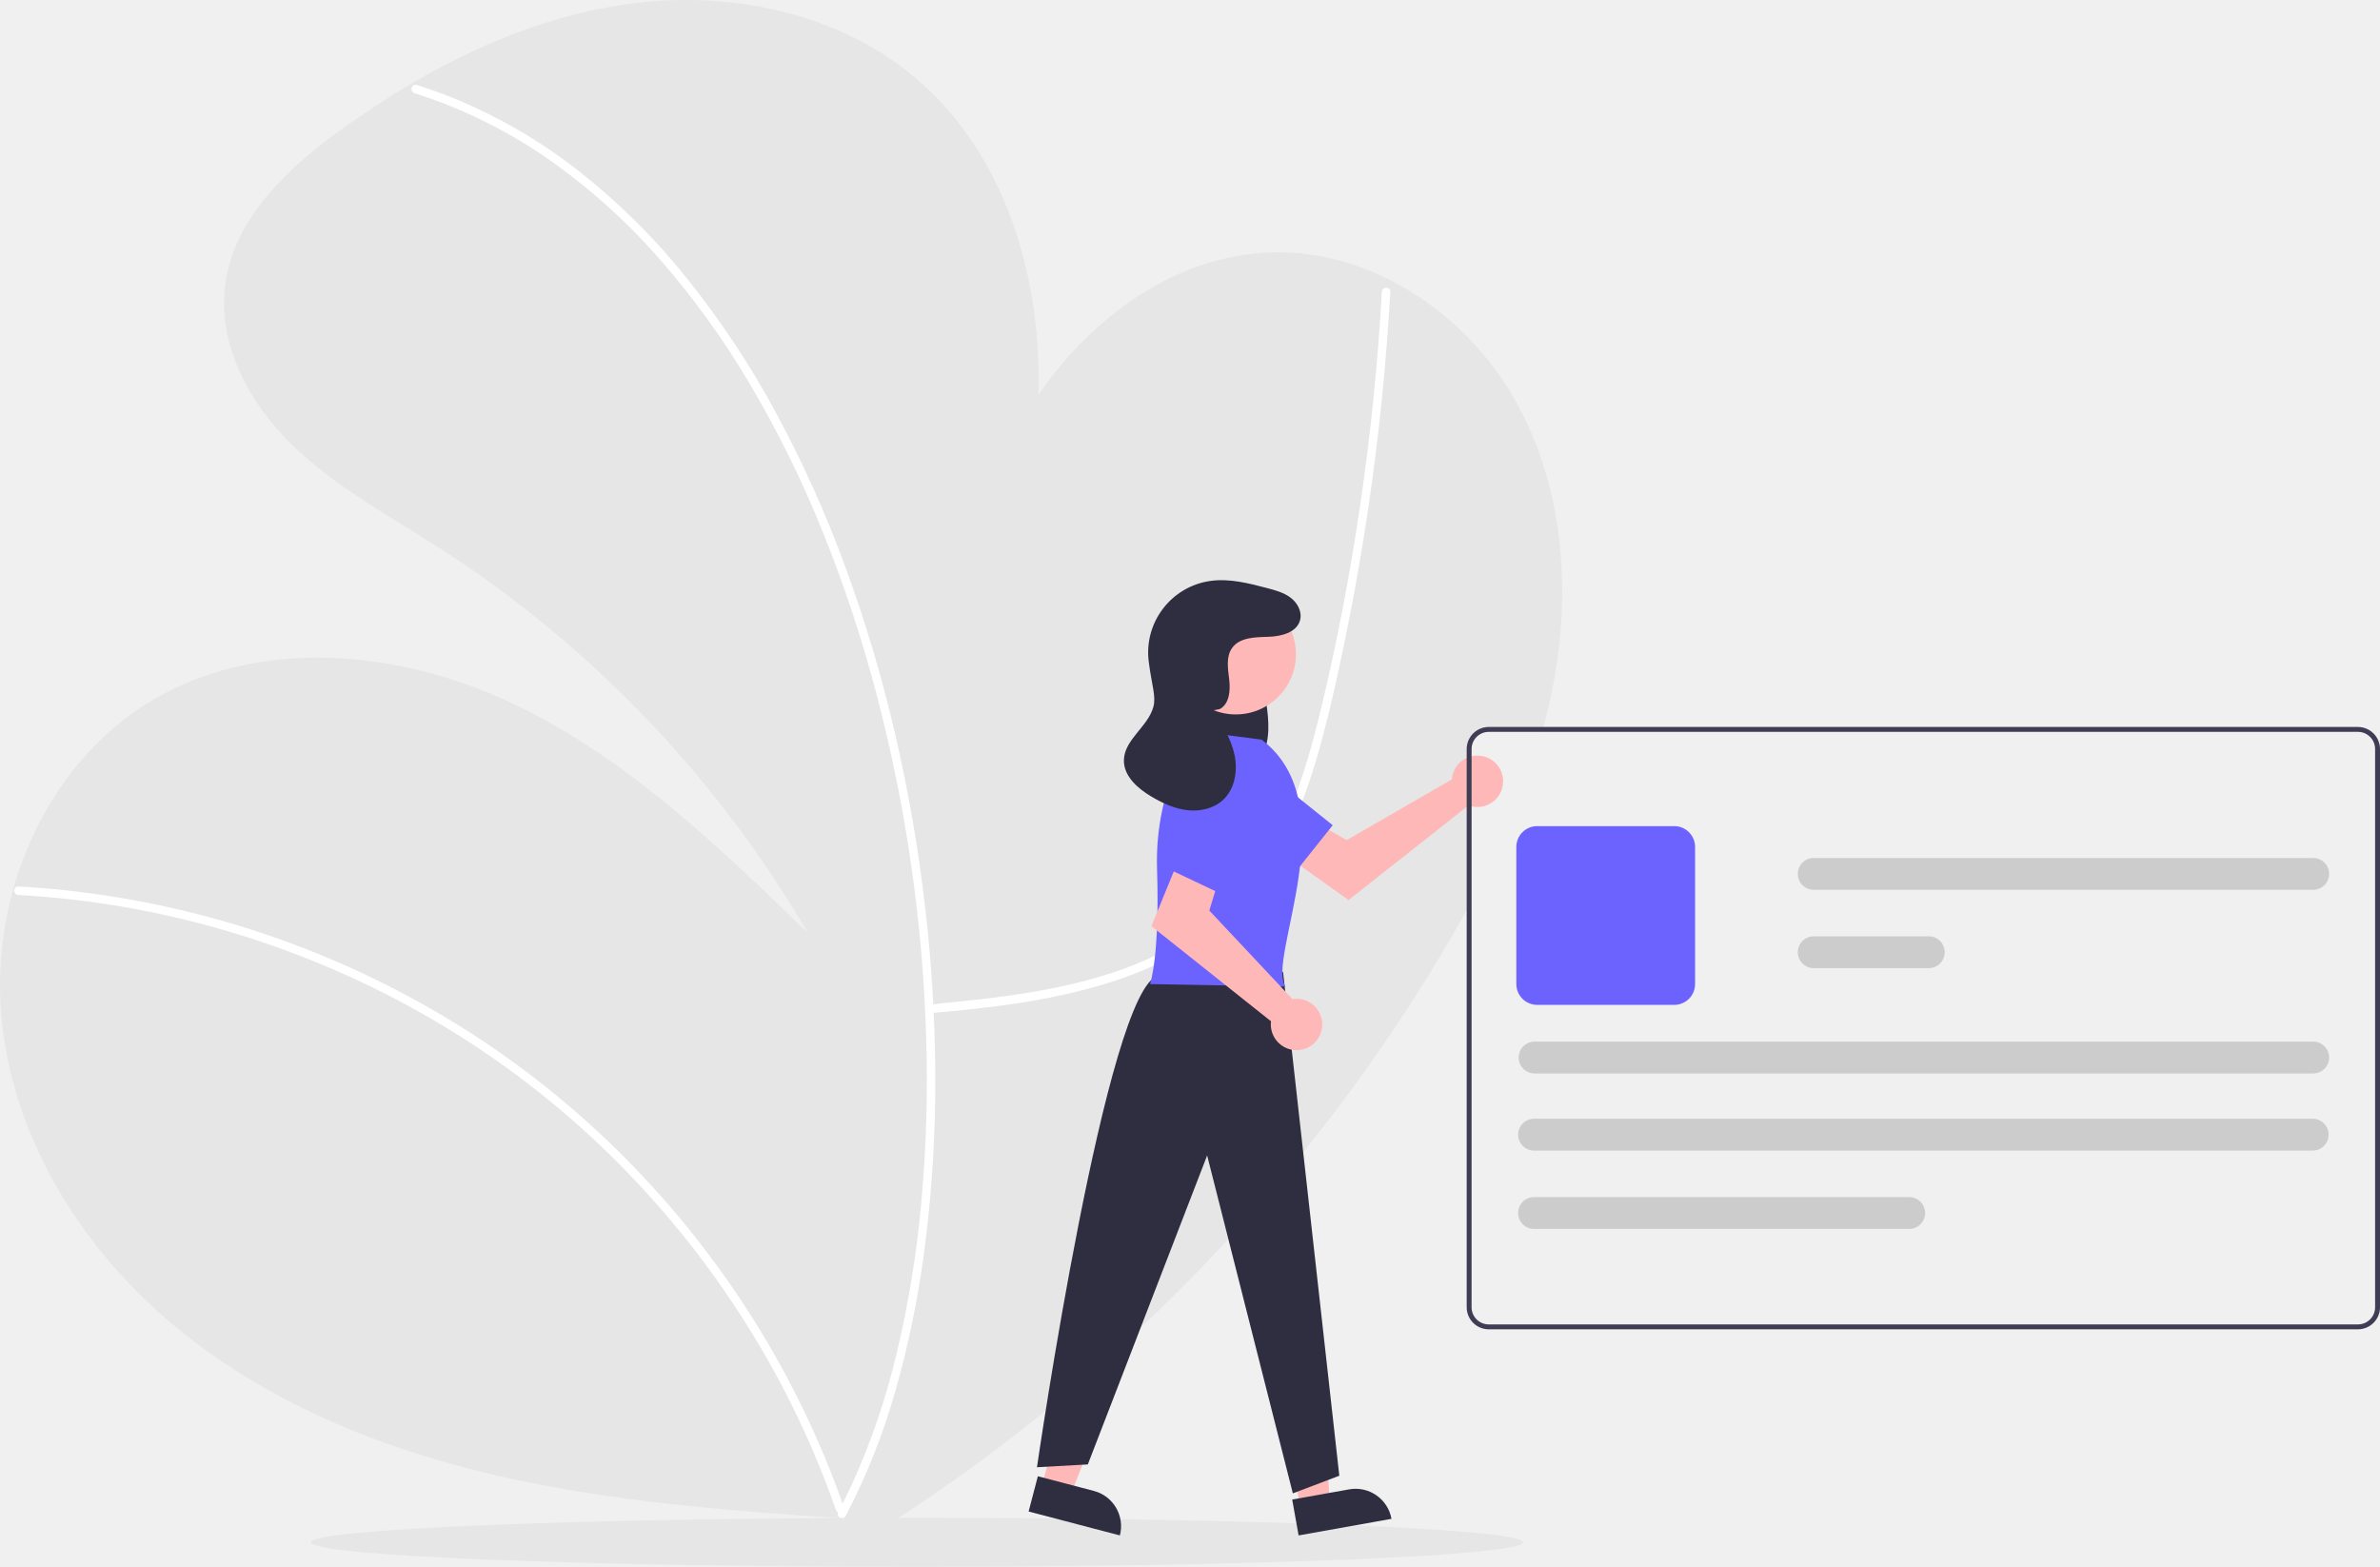
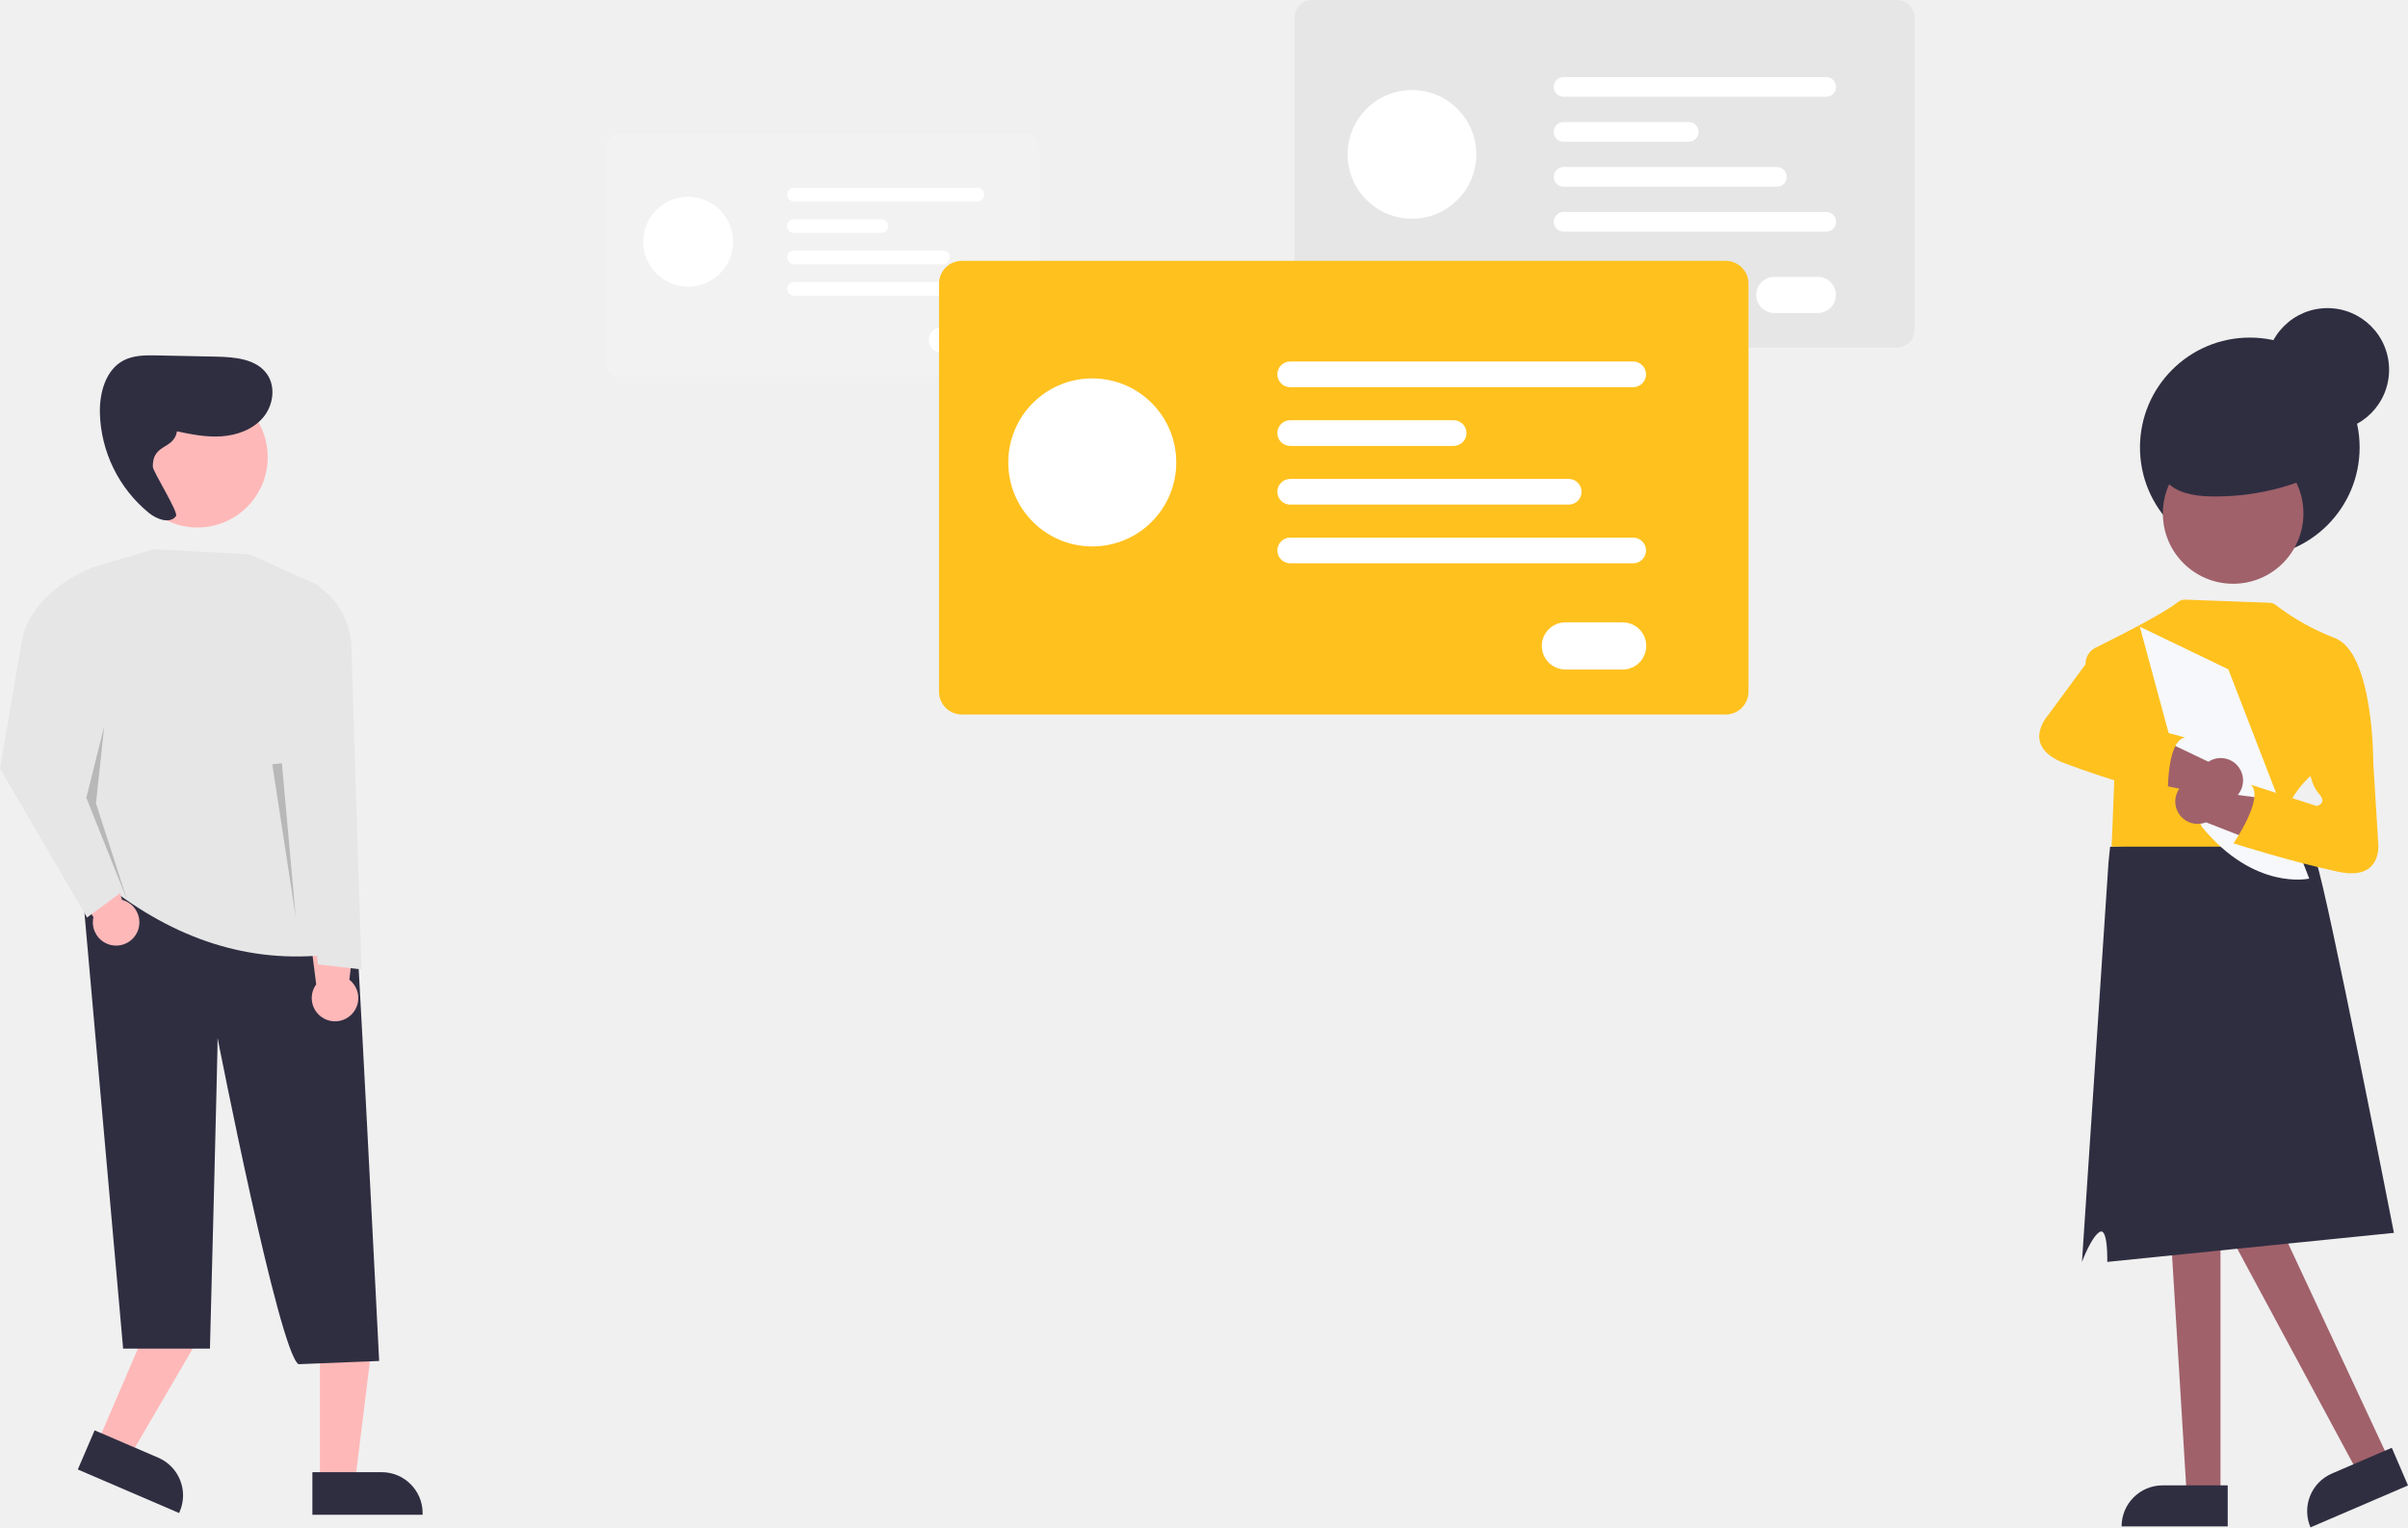
- <svg xmlns="http://www.w3.org/2000/svg" id="b944483d-564a-4430-a20f-83b53d0ebb22" data-name="Layer 1" width="972.004" height="639.896" viewBox="0 0 972.004 639.896">
-   <path d="M748.372,409.458q-1.68,8.835-4.03,17.49c-.17.67-.36,1.33-.55,2h-21.79a7.008,7.008,0,0,0-7,7v62.12c-.66,1.23-1.33,2.45-2,3.67-3.46,6.3-7.06,12.53-10.74,18.68a710.143,710.143,0,0,1-243.69,243.55l5.92-13.36c-2.17-.15-4.35-.3-6.52-.45-47.25-3.23-94.66-6.81-140.8-17.43-48.27-11.11-95.49-30.38-133.32-62.33-37.84-31.96-65.58-77.6-69.43-126.98a144.883,144.883,0,0,1,5.07-50.41c8.87-31.52,28.25-59.88,56.21-76.66,43.92-26.35,101.21-20.98,147.51.94,46.29,21.91,83.97,58.18,120.76,93.82a466.421,466.421,0,0,0-150.91-157.52c-20.56-13.16-42.38-24.88-59.86-41.93-17.47-17.04-30.36-40.93-27.27-65.14,3.51-27.46,26-48.3,48.53-64.37,9-6.42,18.29-12.51,27.87-18.11,27.03-15.84,56.27-27.79,87.15-32.22,41.83-6.01,87.01,3.11,119.08,30.63,36.13,31.01,50.95,81.02,49.54,128.86,22.26-32.36,56.59-57.13,95.36-58.18,40.25-1.08,78.51,24.35,98.67,59.21C752.282,327.188,755.902,369.908,748.372,409.458Z" transform="translate(-113.9979 -130.0522)" fill="#e6e6e6" />
-   <path d="M493.714,543.853c23.575-2.076,45.352-4.502,68.196-10.966,22.143-6.266,43.451-16.755,59.215-33.882,16.955-18.422,26.107-42.345,32.564-66.161,3.6-13.278,6.559-26.742,9.35-40.21q4.543-21.92,8.073-44.033,7.027-44.018,10.033-88.554.363-5.406.666-10.816c.125-2.225-3.335-2.218-3.46,0q-2.47,43.9-8.885,87.457c-4.221,28.53-9.621,56.937-16.472,84.955-5.804,23.736-13.32,47.843-28.206,67.603-13.96,18.529-34.122,30.638-55.892,37.877-22.153,7.367-45.51,10.308-68.659,12.495-2.84.268-3.681.524-6.522.774-2.201.194-2.221,3.656,0,3.46Z" transform="translate(-113.9979 -130.0522)" fill="#fff" />
-   <path d="M121.489,495.561a375.005,375.005,0,0,1,87.701,15.454,379.01,379.01,0,0,1,81.676,35.552,369.763,369.763,0,0,1,68.78,51.786,378.862,378.862,0,0,1,53.727,64.062A375.101,375.101,0,0,1,451.82,736.947q1.827,4.811,3.52,9.67c.729,2.089,4.073,1.19,3.336-.92a378.643,378.643,0,0,0-36.729-76.387,383.571,383.571,0,0,0-52.7-66.391A373.961,373.961,0,0,0,301.967,549.227a381.917,381.917,0,0,0-169.574-56.376q-5.446-.456-10.903-.751c-2.225-.122-2.218,3.339,0,3.46Z" transform="translate(-113.9979 -130.0522)" fill="#fff" />
-   <path d="M283.267,168.094A203.799,203.799,0,0,1,336.768,194.238a251.246,251.246,0,0,1,45.672,40.56,336.25,336.25,0,0,1,37.82,52.121,444.662,444.662,0,0,1,30.07,61.135,553.194,553.194,0,0,1,21.898,66.495,621.484,621.484,0,0,1,14.003,69.475,620.231,620.231,0,0,1,6.027,69.869,553.489,553.489,0,0,1-1.979,67.025,426.913,426.913,0,0,1-10.063,61.706,291.562,291.562,0,0,1-18.155,53.357q-2.697,5.841-5.722,11.521c-1.047,1.965,1.939,3.715,2.988,1.746A266.706,266.706,0,0,0,479.76,697.819a398.287,398.287,0,0,0,12.186-60.499,526.375,526.375,0,0,0,4.026-66.889,613.744,613.744,0,0,0-4.188-70.288,633.107,633.107,0,0,0-12.19-70.232,573.113,573.113,0,0,0-20.381-68.399,475.91,475.91,0,0,0-28.342-62.945,364.897,364.897,0,0,0-36.341-54.851A270.583,270.583,0,0,0,350.134,199.719a214.685,214.685,0,0,0-52.065-30.033q-6.846-2.725-13.882-4.929c-2.129-.67-3.04,2.669-.92,3.336Z" transform="translate(-113.9979 -130.0522)" fill="#fff" />
-   <ellipse cx="374.504" cy="629.896" rx="247.5" ry="10" fill="#e6e6e6" />
-   <path d="M707.171,446.737a10.526,10.526,0,0,0-.239,1.64l-42.957,24.782-10.441-6.011-11.131,14.572,22.337,15.921,49.008-38.663a10.496,10.496,0,1,0-6.576-12.241Z" transform="translate(-113.9979 -130.0522)" fill="#ffb8b8" />
-   <path d="M609.338,461.942l33.824,24.107,15.128-18.967L625.41,440.699a13.324,13.324,0,0,0-19.189,2.659v0A13.324,13.324,0,0,0,609.338,461.942Z" transform="translate(-113.9979 -130.0522)" fill="#6c63ff" />
-   <polygon points="425.519 606.957 437.379 610.064 455.009 565.8 437.506 561.213 425.519 606.957" fill="#ffb8b8" />
-   <path d="M535.348,737.595h38.531a0,0,0,0,1,0,0v14.887a0,0,0,0,1,0,0H550.235a14.887,14.887,0,0,1-14.887-14.887v0A0,0,0,0,1,535.348,737.595Z" transform="translate(788.2714 1476.272) rotate(-165.317)" fill="#2f2e41" />
-   <polygon points="530.942 615.401 543.011 613.245 540.439 565.668 522.627 568.85 530.942 615.401" fill="#ffb8b8" />
-   <path d="M642.747,738.963h38.531a0,0,0,0,1,0,0v14.887a0,0,0,0,1,0,0H657.634a14.887,14.887,0,0,1-14.887-14.887v0A0,0,0,0,1,642.747,738.963Z" transform="translate(1330.963 1234.719) rotate(169.8721)" fill="#2f2e41" />
-   <path d="M621.175,395.561c2.974.724,5.393,3.754,6.846,7.265A50.675,50.675,0,0,1,630.726,414.24c1.142,7.257,2.238,15.113-.123,21.834-2.768,7.877-10.142,12.003-16.539,10.064s-11.484-9.217-13.223-17.594a42.61,42.61,0,0,1,2.924-25.084c1.817-4.137,4.322-7.954,7.65-9.82a7.55,7.55,0,0,1,10.068,2.098" transform="translate(-113.9979 -130.0522)" fill="#2f2e41" />
-   <path d="M638.002,526.948,660.979,732.742l-18.977,7.206-35-138L558.274,728.126l-20.772,1.154s28.5-196.332,49.622-200.794Z" transform="translate(-113.9979 -130.0522)" fill="#2f2e41" />
-   <circle cx="504.705" cy="267.211" r="24.561" fill="#ffb8b8" />
-   <path d="M629.244,432.128l-26.542-3.462s-17.31,20.772-16.156,56.545-2.885,46.737-2.885,46.737l55.34,1C631.002,521.948,664.464,458.771,629.244,432.128Z" transform="translate(-113.9979 -130.0522)" fill="#6c63ff" />
-   <path d="M643.502,537.948a10.526,10.526,0,0,0-1.651.142l-33.955-36.146,3.462-11.54-16.733-7.501L584.238,508.291l48.852,38.859a10.496,10.496,0,1,0,10.412-9.203Z" transform="translate(-113.9979 -130.0522)" fill="#ffb8b8" />
-   <path d="M606.312,446.191l-15.727,38.443,21.926,10.386,18.158-38.045a13.324,13.324,0,0,0-6.98-18.071h0A13.324,13.324,0,0,0,606.312,446.191Z" transform="translate(-113.9979 -130.0522)" fill="#6c63ff" />
-   <path d="M612.278,419.592c3.848-2.22,4.259-7.576,3.736-11.988s-1.397-9.331,1.197-12.938c3.095-4.306,9.314-4.391,14.615-4.532s11.756-1.693,13.129-6.814c.908-3.384-1.034-7.016-3.82-9.14s-6.272-3.063-9.66-3.956c-7.579-1.997-15.405-4.01-23.166-2.913a29.535,29.535,0,0,0-25.163,32.98c1.256,9.851,3.078,14.153,1.882,18.496-2.227,8.09-11.831,13.287-12.022,21.677-.15,6.562,5.647,11.624,11.302,14.956,4.486,2.643,9.327,4.885,14.496,5.504s10.735-.566,14.586-4.07c4.967-4.519,6.195-12.069,4.771-18.631s-5.077-12.39-8.691-18.049" transform="translate(-113.9979 -130.0522)" fill="#2f2e41" />
-   <path d="M1077.002,426.948h-355a9.014,9.014,0,0,0-9,9v228a9.014,9.014,0,0,0,9,9h355a9.014,9.014,0,0,0,9-9v-228A9.014,9.014,0,0,0,1077.002,426.948Zm7,237a7.008,7.008,0,0,1-7,7h-355a7.008,7.008,0,0,1-7-7v-228a7.008,7.008,0,0,1,7-7h355a7.008,7.008,0,0,1,7,7Z" transform="translate(-113.9979 -130.0522)" fill="#3f3d56" />
-   <path d="M797.777,540.443h-56a8.51,8.51,0,0,1-8.5-8.5v-56a8.51,8.51,0,0,1,8.5-8.5h56a8.51,8.51,0,0,1,8.5,8.5v56A8.51,8.51,0,0,1,797.777,540.443Z" transform="translate(-113.9979 -130.0522)" fill="#6c63ff" />
-   <path d="M1058.513,599.953H740.513a6.5,6.5,0,1,1,0-13h318a6.5,6.5,0,0,1,0,13Z" transform="translate(-113.9979 -130.0522)" fill="#ccc" />
-   <path d="M1058.727,568.453h-318a6.5,6.5,0,0,1,0-13h318a6.5,6.5,0,0,1,0,13Z" transform="translate(-113.9979 -130.0522)" fill="#ccc" />
-   <path d="M901.727,525.443h-47a6.5,6.5,0,0,1,0-13h47a6.5,6.5,0,0,1,0,13Z" transform="translate(-113.9979 -130.0522)" fill="#ccc" />
-   <path d="M1058.727,493.453h-204a6.5,6.5,0,0,1,0-13h204a6.5,6.5,0,0,1,0,13Z" transform="translate(-113.9979 -130.0522)" fill="#ccc" />
-   <path d="M893.727,631.953H740.513a6.5,6.5,0,1,1,0-13h153.214a6.5,6.5,0,1,1,0,13Z" transform="translate(-113.9979 -130.0522)" fill="#ccc" />
+ <svg xmlns="http://www.w3.org/2000/svg" id="e415e4e1-8870-48b5-9940-d02b43ac290b" data-name="Layer 1" width="898.978" height="570.08" viewBox="0 0 898.978 570.08">
+   <defs>
+     <linearGradient id="b3748f69-0e41-4ff3-90ef-d3524a6a40c3" x1="278.848" y1="537.968" x2="278.848" y2="538.148" gradientTransform="matrix(1, 0, 0, -1, -88.27, 870.92)" gradientUnits="userSpaceOnUse">
+       <stop offset="0" stop-color="gray" stop-opacity="0.25" />
+       <stop offset="0.54" stop-color="gray" stop-opacity="0.12" />
+       <stop offset="1" stop-color="gray" stop-opacity="0.1" />
+     </linearGradient>
+   </defs>
+   <polygon points="828.975 558.002 816.367 558.002 810.367 460 828.975 460 828.975 558.002" fill="#a0616a" />
+   <path d="M807.362,554.399h24.315a0,0,0,0,1,0,0v15.309a0,0,0,0,1,0,0H792.053a0,0,0,0,1,0,0v0A15.309,15.309,0,0,1,807.362,554.399Z" fill="#2f2e41" />
+   <polygon points="891.874 544.746 880.291 549.724 830.577 457.415 847.673 450.068 891.874 544.746" fill="#a0616a" />
+   <path d="M1023.762,712.53h24.315a0,0,0,0,1,0,0v15.309a0,0,0,0,1,0,0h-39.624a0,0,0,0,1,0,0v0A15.309,15.309,0,0,1,1023.762,712.53Z" transform="translate(-351.3233 299.5617) rotate(-23.2563)" fill="#2f2e41" />
+   <path d="M858.767,294.642H640.333a6.518,6.518,0,0,1-6.51-6.51V171.47a6.518,6.518,0,0,1,6.51-6.51H858.767a6.518,6.518,0,0,1,6.51,6.51V288.131A6.518,6.518,0,0,1,858.767,294.642Z" transform="translate(-150.5108 -164.96)" fill="#e6e6e6" />
+   <circle cx="527.129" cy="57.618" r="24.019" fill="#fff" />
+   <path d="M832.302,201.072H734.236a3.672,3.672,0,0,1,0-7.345h98.066a3.672,3.672,0,0,1,0,7.345Z" transform="translate(-150.5108 -164.96)" fill="#fff" />
+   <path d="M780.964,217.86H734.236a3.672,3.672,0,0,1,0-7.345h46.728a3.672,3.672,0,1,1,0,7.345Z" transform="translate(-150.5108 -164.96)" fill="#fff" />
+   <path d="M813.874,234.641H734.236a3.672,3.672,0,0,1,0-7.345h79.638a3.672,3.672,0,0,1,0,7.345Z" transform="translate(-150.5108 -164.96)" fill="#fff" />
+   <path d="M832.302,251.422H734.236a3.672,3.672,0,0,1,0-7.345h98.066a3.672,3.672,0,0,1,0,7.345Z" transform="translate(-150.5108 -164.96)" fill="#fff" />
+   <path d="M829.231,281.782H812.993a6.744,6.744,0,1,1,0-13.487H829.231a6.744,6.744,0,0,1,0,13.487Z" transform="translate(-150.5108 -164.96)" fill="#fff" />
+   <path d="M533.883,305.507H381.367a4.551,4.551,0,0,1-4.546-4.546V219.506a4.551,4.551,0,0,1,4.546-4.546H533.883a4.551,4.551,0,0,1,4.546,4.546V300.961A4.551,4.551,0,0,1,533.883,305.507Z" transform="translate(-150.5108 -164.96)" fill="#f2f2f2" />
+   <circle cx="256.905" cy="90.231" r="16.77" fill="#fff" />
+   <path d="M515.404,240.174h-68.472a2.564,2.564,0,0,1,0-5.128h68.472a2.564,2.564,0,1,1,0,5.128Z" transform="translate(-150.5108 -164.96)" fill="#fff" />
+   <path d="M479.559,251.896H446.932a2.564,2.564,0,0,1,0-5.128h32.626a2.564,2.564,0,0,1,0,5.128Z" transform="translate(-150.5108 -164.96)" fill="#fff" />
+   <path d="M502.538,263.613h-55.605a2.564,2.564,0,0,1,0-5.128h55.605a2.564,2.564,0,0,1,0,5.128Z" transform="translate(-150.5108 -164.96)" fill="#fff" />
+   <path d="M515.404,275.33h-68.472a2.564,2.564,0,0,1,0-5.128h68.472a2.564,2.564,0,1,1,0,5.128Z" transform="translate(-150.5108 -164.96)" fill="#fff" />
+   <path d="M513.26,296.528H501.923a4.708,4.708,0,1,1,0-9.417h11.337a4.708,4.708,0,1,1,0,9.417Z" transform="translate(-150.5108 -164.96)" fill="#fff" />
+   <path d="M794.778,431.642H509.577a8.51,8.51,0,0,1-8.5-8.5V270.822a8.51,8.51,0,0,1,8.5-8.5H794.778a8.51,8.51,0,0,1,8.5,8.5V423.142A8.51,8.51,0,0,1,794.778,431.642Z" transform="translate(-150.5108 -164.96)" fill="#ffc11e" />
+   <circle cx="407.777" cy="172.592" r="31.36" fill="#fff" />
+   <path d="M760.222,309.472h-128.04a4.795,4.795,0,0,1,0-9.59h128.04a4.795,4.795,0,1,1,0,9.59Z" transform="translate(-150.5108 -164.96)" fill="#fff" />
+   <path d="M693.193,331.392H632.182a4.795,4.795,0,0,1,0-9.59h61.01a4.795,4.795,0,1,1,0,9.59Z" transform="translate(-150.5108 -164.96)" fill="#fff" />
+   <path d="M736.162,353.302h-103.98a4.795,4.795,0,0,1,0-9.59h103.98a4.795,4.795,0,0,1,0,9.59Z" transform="translate(-150.5108 -164.96)" fill="#fff" />
+   <path d="M760.222,375.212h-128.04a4.795,4.795,0,0,1,0-9.59h128.04a4.795,4.795,0,1,1,0,9.59Z" transform="translate(-150.5108 -164.96)" fill="#fff" />
+   <path d="M756.213,414.852H735.012a8.805,8.805,0,1,1,0-17.609h21.2a8.805,8.805,0,1,1,0,17.609Z" transform="translate(-150.5108 -164.96)" fill="#fff" />
+   <path d="M1044.238,625.112s-24.99-127.42-28.93-138.16c-2.17-5.87-3.6-10.14-3.6-10.14l-73.44,4.2-.6,5.94-9.9,149.02s3.5-9.47,6.64-11.21,2.81,11.19,2.81,11.19" transform="translate(-150.5108 -164.96)" fill="#2f2e41" />
+   <path d="M938.83,480.96h64.279c-1.804-6.459,0-12.445,2.579-17.038a37.63,37.63,0,0,1,6.73-8.736l.441-.395,22.459-4.98,1.208-.263s.178-40.805-14.265-46.405a88.309,88.309,0,0,1-22.137-12.364,3.971,3.971,0,0,0-2.323-.851L966.272,388.775a4.02,4.02,0,0,0-2.671.898c-5.212,4.191-21.789,12.605-30.701,17.006a6.786,6.786,0,0,0-3.219,8.802c3.559,8.172,9.606,21.839,10.242,21.839C940.828,437.32,938.83,480.96,938.83,480.96Z" transform="translate(-150.5108 -164.96)" fill="#ffc11e" />
+   <path d="M982.41,414.778l30.209,78.115s-20.423,4.709-40.122-19.366l-7.109-15.517-16.017-59.138Z" transform="translate(-150.5108 -164.96)" fill="#f6f8fb" />
+   <circle cx="839.918" cy="167" r="41" fill="#2f2e41" />
+   <path d="M964.421,469.329a8.37,8.37,0,0,0,9.655,2.547l21.965,8.595,7.318-16.546-24.749-3.196a8.365,8.365,0,1,0-14.189,8.6Z" transform="translate(-150.5108 -164.96)" fill="#a0616a" />
+   <circle cx="833.701" cy="191.645" r="26.239" fill="#a0616a" />
+   <path d="M1021.111,339.226a90.609,90.609,0,0,1-45.542,11.004c-6.083-.158-12.786-1.264-16.639-5.975-4.347-5.315-3.259-13.62.934-19.057s10.754-8.503,17.298-10.581c6.192-1.967,12.827-3.234,19.177-1.859a23.879,23.879,0,0,1,17.304,31.724" transform="translate(-150.5108 -164.96)" fill="#2f2e41" />
+   <circle cx="868.918" cy="138" r="23" fill="#2f2e41" />
+   <path d="M1027.667,438.706l8.852,10.842,1.804,29.429s2.323,14.986-14.807,11.377-39.178-10.627-39.178-10.627,11.732-17.005,6.496-21.877l24.558,7.946s4.151-.906.898-4.515-3.826-10.114-3.826-10.114Z" transform="translate(-150.5108 -164.96)" fill="#ffc11e" />
+   <path d="M982.213,464.186a8.37,8.37,0,0,1-9.492-3.098l-23.114-4.696,2.829-17.87,22.524,10.742a8.365,8.365,0,1,1,7.253,14.922Z" transform="translate(-150.5108 -164.96)" fill="#a0616a" />
+   <path d="M951.707,422.865s-4.011,5.154-8.701,6.421-1.695,4.28-1.695,4.28l24.94,6.648c-7.041,1.252-6.411,21.902-6.411,21.902s-22.328-6.066-38.676-12.328-6.267-17.59-6.267-17.59l17.482-23.743,13.318-4.306Z" transform="translate(-150.5108 -164.96)" fill="#ffc11e" />
+   <polygon points="36.427 538.404 48.46 543.575 74.133 499.623 56.374 491.99 36.427 538.404" fill="#ffb8b8" />
+   <path d="M181.025,706.298h41.163a0,0,0,0,1,0,0v15.904a0,0,0,0,1,0,0H196.334a15.309,15.309,0,0,1-15.309-15.309v-.595A0,0,0,0,1,181.025,706.298Z" transform="translate(-45.69774 1285.108) rotate(-156.7437)" fill="#2f2e41" />
+   <polygon points="119.429 553.213 132.527 553.213 138.76 502.695 119.429 502.695 119.429 553.213" fill="#ffb8b8" />
+   <path d="M267.134,714.431h41.163a0,0,0,0,1,0,0V730.335a0,0,0,0,1,0,0H282.443a15.309,15.309,0,0,1-15.309-15.309v-.595A0,0,0,0,1,267.134,714.431Z" transform="translate(424.9191 1279.806) rotate(-180)" fill="#2f2e41" />
+   <g opacity="0.1">
+     <path d="M190.208,332.752l.74.16A1,1,0,0,0,190.208,332.752Z" transform="translate(-150.5108 -164.96)" fill="url(#b3748f69-0e41-4ff3-90ef-d3524a6a40c3)" />
+   </g>
+   <path d="M292.06,672.936l-30.126,1.195c-7.355-4.945-30.189-121.752-30.189-121.752.156.904-2.857,115.935-2.857,115.935H196.476l-15.924-179.379,17.576,7.077s80.481-6.526,84.231-1.882C283.148,495.644,292.06,672.936,292.06,672.936Z" transform="translate(-150.5108 -164.96)" fill="#2f2e41" />
+   <circle cx="73.701" cy="170.645" r="26.239" fill="#ffb8b8" />
+   <path d="M268.673,542.738a8.695,8.695,0,0,1-.114-10.372l-3.082-24.308,18.526-3.171L280.939,530.629a8.69,8.69,0,1,1-12.266,12.109Z" transform="translate(-150.5108 -164.96)" fill="#ffb8b8" />
+   <path d="M228.187,318.005l.578.125A.806.806,0,0,0,228.187,318.005Z" transform="translate(-150.5108 -164.96)" fill="#e1e7ef" />
+   <path d="M215.787,325.77c5.713,1.248,11.526,2.438,17.36,2.05s11.785-2.548,15.574-7.002,4.837-11.447,1.474-16.231c-3.999-5.688-12.017-6.37-18.968-6.514l-21.904-.454c-4.328-.09-8.869-.132-12.702,1.88-6.659,3.495-8.958,11.984-8.825,19.503a49.883,49.883,0,0,0,18.329,37.425c2.964,2.386,7.845,4.2,10.105,1.138.985-1.335-8.635-16.699-8.662-18.358-.161-9.643,9.31-5.715,9.148-15.359" transform="translate(-150.5108 -164.96)" fill="#2f2e41" />
+   <path d="M190.5,495.552c24.969,19.527,52.53,29.37,83.728,25.618-13.176-46.264-17.085-92.178-4.374-137.464l-26.243-11.872L207.996,369.96l-21.44,6.306a14.336,14.336,0,0,0-10.284,14.035C177.029,428.922,180.577,465.065,190.5,495.552Z" transform="translate(-150.5108 -164.96)" fill="#e6e6e6" />
+   <path d="M269.23,524.919l16.246,1.875L281.672,406.159a28.08,28.08,0,0,0-17.266-25.035l-5.798-2.416,1.562,56.548Z" transform="translate(-150.5108 -164.96)" fill="#e6e6e6" />
+   <path d="M189.598,516.782a8.695,8.695,0,0,1-4.21-9.48l-12.45-21.104,15.758-10.244,7.374,24.853a8.69,8.69,0,1,1-6.472,15.975Z" transform="translate(-150.5108 -164.96)" fill="#ffb8b8" />
+   <path d="M183.002,507.424l15.21-11.218-16.46-48.766,5.936-71.544h0c-12.895,4.053-26.74,14.939-29.02,28.262l-8.157,47.656Z" transform="translate(-150.5108 -164.96)" fill="#e6e6e6" />
+   <polygon points="38.925 270.993 32.23 297.771 47.422 335.77 35.835 299.831 38.925 270.993" opacity="0.2" />
+   <polygon points="105.236 284.875 110.404 342.256 101.653 285.275 105.236 284.875" opacity="0.2" />
</svg>
